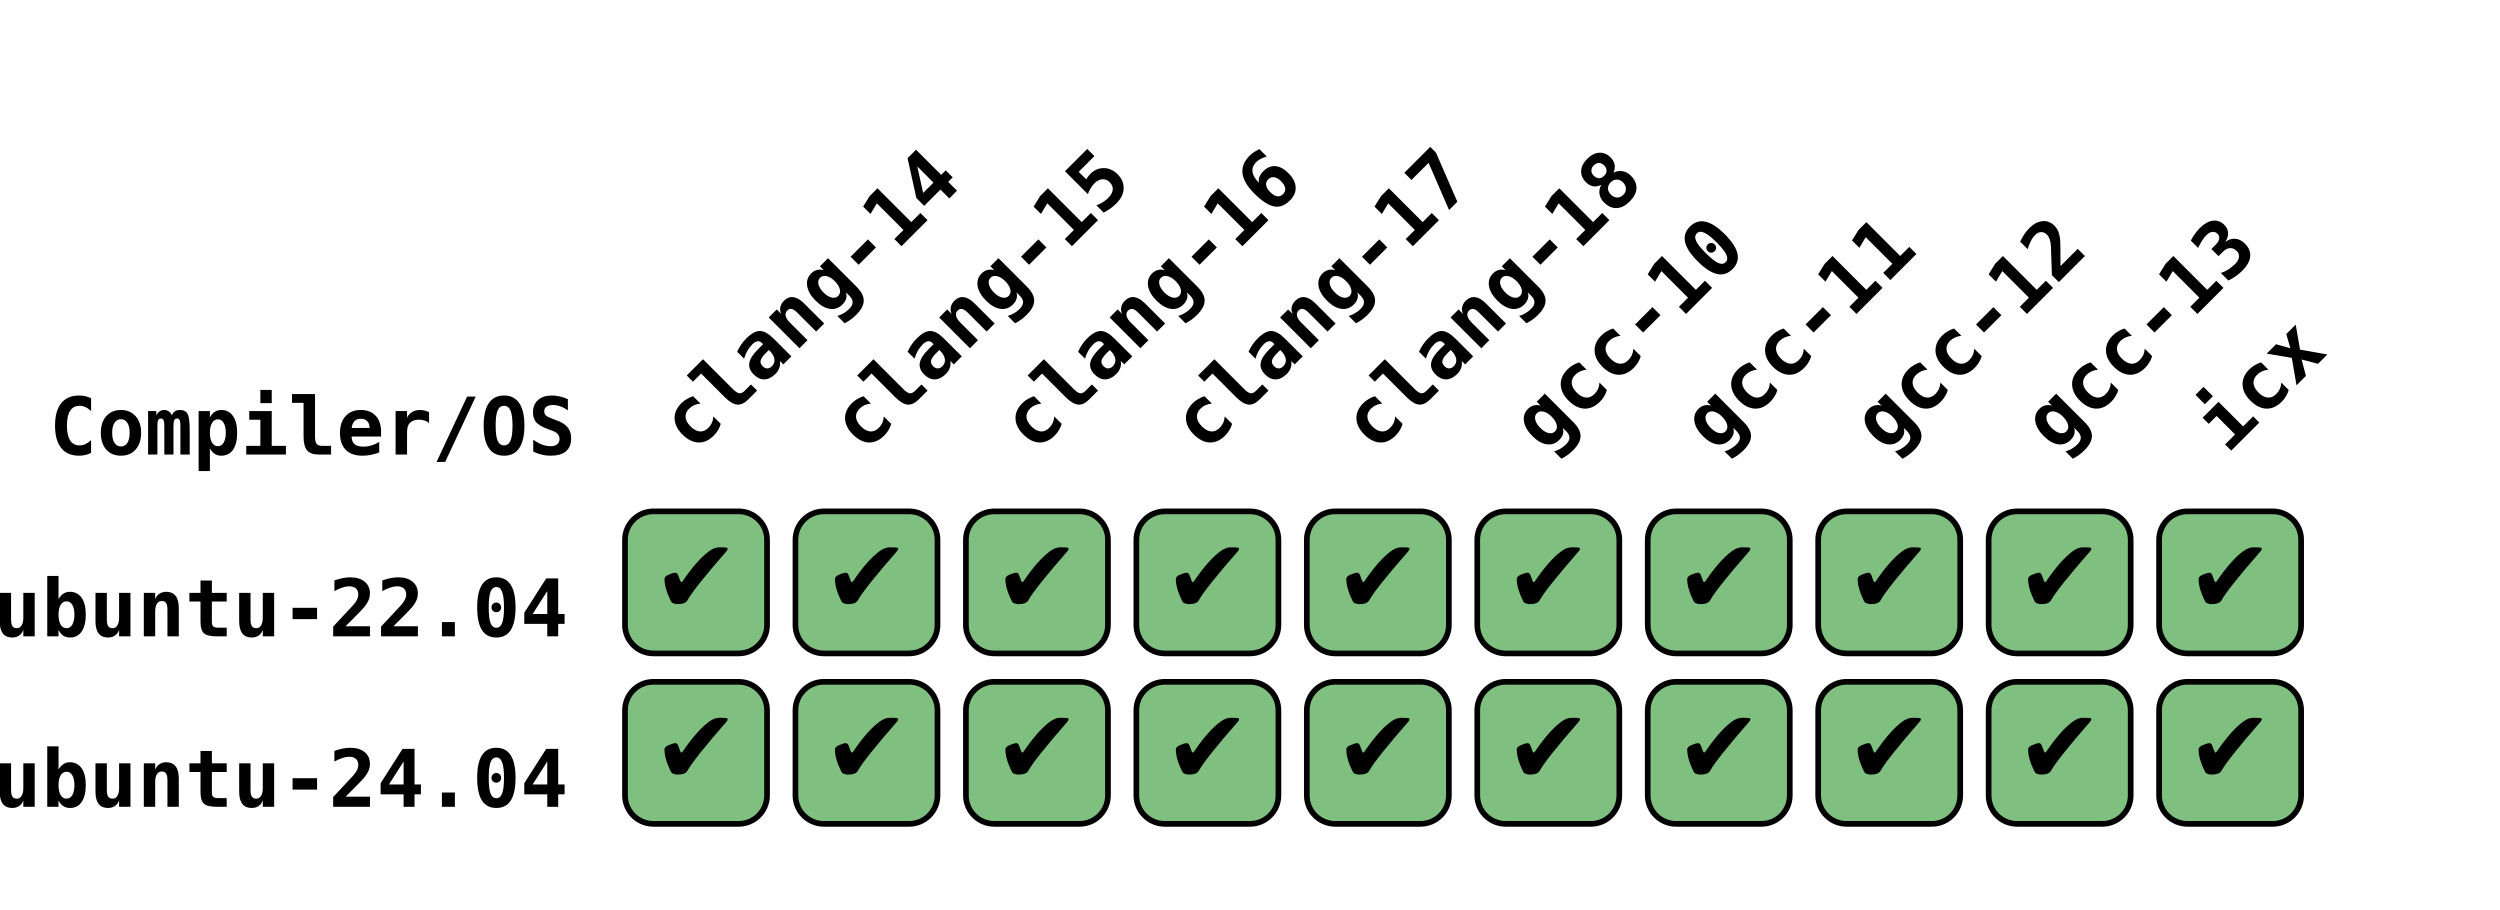
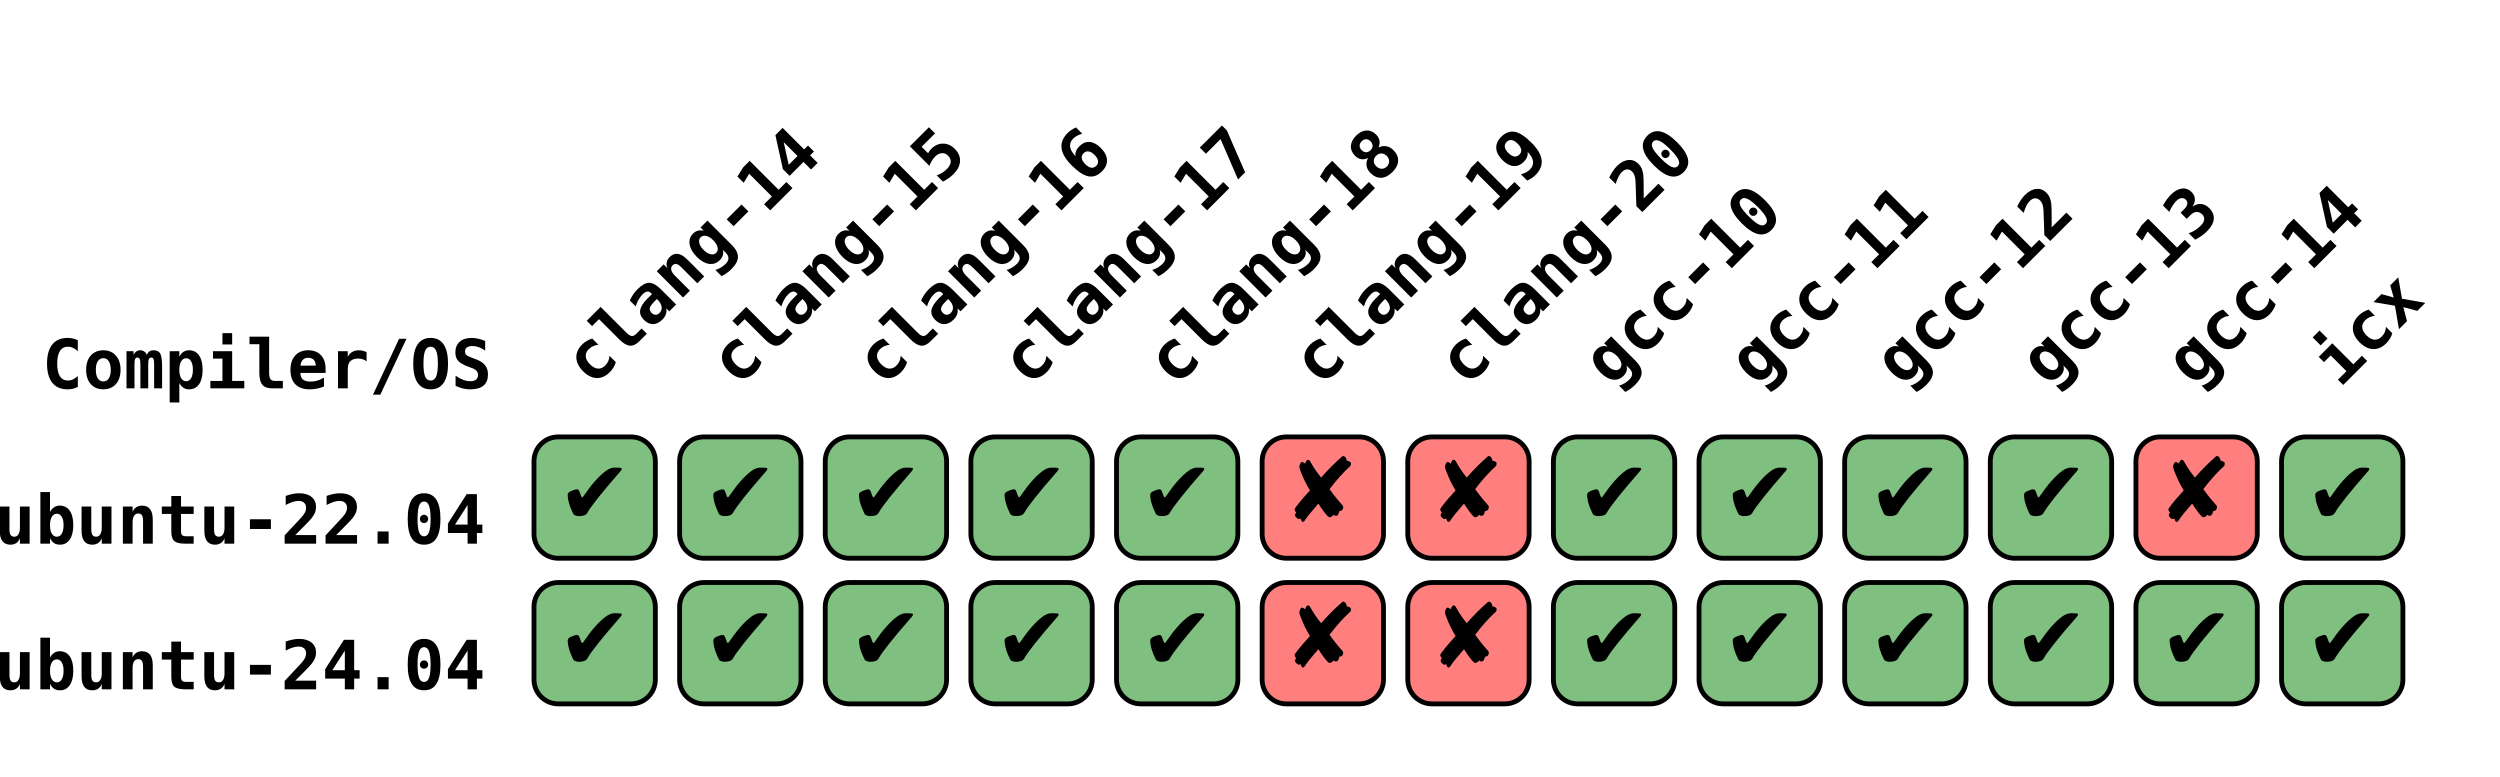
- <svg xmlns="http://www.w3.org/2000/svg" width="440" height="160" font-family="monospace">
+ <svg xmlns="http://www.w3.org/2000/svg" width="515" height="160" font-family="monospace">
  <rect x="0" y="0" width="100%" height="100%" fill="none" />
  <text x="55.0" y="80" font-size="14" text-anchor="middle" font-weight="700" fill="black">Compiler/OS</text>
  <text x="122" y="80" transform="rotate(-45,122,80)" font-size="14" font-weight="700" fill="black">clang-14</text>
  <text x="152" y="80" transform="rotate(-45,152,80)" font-size="14" font-weight="700" fill="black">clang-15</text>
  <text x="182" y="80" transform="rotate(-45,182,80)" font-size="14" font-weight="700" fill="black">clang-16</text>
  <text x="212" y="80" transform="rotate(-45,212,80)" font-size="14" font-weight="700" fill="black">clang-17</text>
  <text x="242" y="80" transform="rotate(-45,242,80)" font-size="14" font-weight="700" fill="black">clang-18</text>
-   <text x="272" y="80" transform="rotate(-45,272,80)" font-size="14" font-weight="700" fill="black">gcc-10</text>
-   <text x="302" y="80" transform="rotate(-45,302,80)" font-size="14" font-weight="700" fill="black">gcc-11</text>
-   <text x="332" y="80" transform="rotate(-45,332,80)" font-size="14" font-weight="700" fill="black">gcc-12</text>
-   <text x="362" y="80" transform="rotate(-45,362,80)" font-size="14" font-weight="700" fill="black">gcc-13</text>
-   <text x="392" y="80" transform="rotate(-45,392,80)" font-size="14" font-weight="700" fill="black">icx</text>
+   <text x="272" y="80" transform="rotate(-45,272,80)" font-size="14" font-weight="700" fill="black">clang-19</text>
+   <text x="302" y="80" transform="rotate(-45,302,80)" font-size="14" font-weight="700" fill="black">clang-20</text>
+   <text x="332" y="80" transform="rotate(-45,332,80)" font-size="14" font-weight="700" fill="black">gcc-10</text>
+   <text x="362" y="80" transform="rotate(-45,362,80)" font-size="14" font-weight="700" fill="black">gcc-11</text>
+   <text x="392" y="80" transform="rotate(-45,392,80)" font-size="14" font-weight="700" fill="black">gcc-12</text>
+   <text x="422" y="80" transform="rotate(-45,422,80)" font-size="14" font-weight="700" fill="black">gcc-13</text>
+   <text x="452" y="80" transform="rotate(-45,452,80)" font-size="14" font-weight="700" fill="black">gcc-14</text>
+   <text x="482" y="80" transform="rotate(-45,482,80)" font-size="14" font-weight="700" fill="black">icx</text>
  <text x="100" y="112" font-size="14" text-anchor="end" font-weight="700" fill="black">ubuntu-22.04</text>
  <text x="100" y="142" font-size="14" text-anchor="end" font-weight="700" fill="black">ubuntu-24.04</text>
  <rect x="110" y="90" width="25" height="25" rx="5" ry="5" fill="green" fill-opacity="0.5" stroke="black" />
  <text x="122.5" y="107.5" text-anchor="middle" font-size="21" fill="black">✔</text>
  <rect x="140" y="90" width="25" height="25" rx="5" ry="5" fill="green" fill-opacity="0.5" stroke="black" />
  <text x="152.5" y="107.5" text-anchor="middle" font-size="21" fill="black">✔</text>
  <rect x="170" y="90" width="25" height="25" rx="5" ry="5" fill="green" fill-opacity="0.5" stroke="black" />
  <text x="182.5" y="107.5" text-anchor="middle" font-size="21" fill="black">✔</text>
  <rect x="200" y="90" width="25" height="25" rx="5" ry="5" fill="green" fill-opacity="0.5" stroke="black" />
  <text x="212.5" y="107.5" text-anchor="middle" font-size="21" fill="black">✔</text>
  <rect x="230" y="90" width="25" height="25" rx="5" ry="5" fill="green" fill-opacity="0.5" stroke="black" />
  <text x="242.5" y="107.5" text-anchor="middle" font-size="21" fill="black">✔</text>
-   <rect x="260" y="90" width="25" height="25" rx="5" ry="5" fill="green" fill-opacity="0.5" stroke="black" />
-   <text x="272.5" y="107.5" text-anchor="middle" font-size="21" fill="black">✔</text>
-   <rect x="290" y="90" width="25" height="25" rx="5" ry="5" fill="green" fill-opacity="0.5" stroke="black" />
-   <text x="302.5" y="107.5" text-anchor="middle" font-size="21" fill="black">✔</text>
+   <rect x="260" y="90" width="25" height="25" rx="5" ry="5" fill="red" fill-opacity="0.5" stroke="black" />
+   <text x="272.5" y="107.5" text-anchor="middle" font-size="21" fill="black">✘</text>
+   <rect x="290" y="90" width="25" height="25" rx="5" ry="5" fill="red" fill-opacity="0.5" stroke="black" />
+   <text x="302.5" y="107.5" text-anchor="middle" font-size="21" fill="black">✘</text>
  <rect x="320" y="90" width="25" height="25" rx="5" ry="5" fill="green" fill-opacity="0.5" stroke="black" />
  <text x="332.5" y="107.5" text-anchor="middle" font-size="21" fill="black">✔</text>
  <rect x="350" y="90" width="25" height="25" rx="5" ry="5" fill="green" fill-opacity="0.5" stroke="black" />
  <text x="362.5" y="107.5" text-anchor="middle" font-size="21" fill="black">✔</text>
  <rect x="380" y="90" width="25" height="25" rx="5" ry="5" fill="green" fill-opacity="0.5" stroke="black" />
  <text x="392.5" y="107.5" text-anchor="middle" font-size="21" fill="black">✔</text>
+   <rect x="410" y="90" width="25" height="25" rx="5" ry="5" fill="green" fill-opacity="0.5" stroke="black" />
+   <text x="422.5" y="107.5" text-anchor="middle" font-size="21" fill="black">✔</text>
+   <rect x="440" y="90" width="25" height="25" rx="5" ry="5" fill="red" fill-opacity="0.5" stroke="black" />
+   <text x="452.5" y="107.5" text-anchor="middle" font-size="21" fill="black">✘</text>
+   <rect x="470" y="90" width="25" height="25" rx="5" ry="5" fill="green" fill-opacity="0.5" stroke="black" />
+   <text x="482.5" y="107.5" text-anchor="middle" font-size="21" fill="black">✔</text>
  <rect x="110" y="120" width="25" height="25" rx="5" ry="5" fill="green" fill-opacity="0.5" stroke="black" />
  <text x="122.5" y="137.5" text-anchor="middle" font-size="21" fill="black">✔</text>
  <rect x="140" y="120" width="25" height="25" rx="5" ry="5" fill="green" fill-opacity="0.5" stroke="black" />
  <text x="152.5" y="137.5" text-anchor="middle" font-size="21" fill="black">✔</text>
  <rect x="170" y="120" width="25" height="25" rx="5" ry="5" fill="green" fill-opacity="0.5" stroke="black" />
  <text x="182.5" y="137.5" text-anchor="middle" font-size="21" fill="black">✔</text>
  <rect x="200" y="120" width="25" height="25" rx="5" ry="5" fill="green" fill-opacity="0.5" stroke="black" />
  <text x="212.5" y="137.5" text-anchor="middle" font-size="21" fill="black">✔</text>
  <rect x="230" y="120" width="25" height="25" rx="5" ry="5" fill="green" fill-opacity="0.5" stroke="black" />
  <text x="242.5" y="137.5" text-anchor="middle" font-size="21" fill="black">✔</text>
-   <rect x="260" y="120" width="25" height="25" rx="5" ry="5" fill="green" fill-opacity="0.5" stroke="black" />
-   <text x="272.5" y="137.5" text-anchor="middle" font-size="21" fill="black">✔</text>
-   <rect x="290" y="120" width="25" height="25" rx="5" ry="5" fill="green" fill-opacity="0.5" stroke="black" />
-   <text x="302.5" y="137.5" text-anchor="middle" font-size="21" fill="black">✔</text>
+   <rect x="260" y="120" width="25" height="25" rx="5" ry="5" fill="red" fill-opacity="0.5" stroke="black" />
+   <text x="272.5" y="137.5" text-anchor="middle" font-size="21" fill="black">✘</text>
+   <rect x="290" y="120" width="25" height="25" rx="5" ry="5" fill="red" fill-opacity="0.5" stroke="black" />
+   <text x="302.5" y="137.5" text-anchor="middle" font-size="21" fill="black">✘</text>
  <rect x="320" y="120" width="25" height="25" rx="5" ry="5" fill="green" fill-opacity="0.5" stroke="black" />
  <text x="332.5" y="137.5" text-anchor="middle" font-size="21" fill="black">✔</text>
  <rect x="350" y="120" width="25" height="25" rx="5" ry="5" fill="green" fill-opacity="0.5" stroke="black" />
  <text x="362.5" y="137.5" text-anchor="middle" font-size="21" fill="black">✔</text>
  <rect x="380" y="120" width="25" height="25" rx="5" ry="5" fill="green" fill-opacity="0.5" stroke="black" />
  <text x="392.5" y="137.5" text-anchor="middle" font-size="21" fill="black">✔</text>
+   <rect x="410" y="120" width="25" height="25" rx="5" ry="5" fill="green" fill-opacity="0.5" stroke="black" />
+   <text x="422.5" y="137.5" text-anchor="middle" font-size="21" fill="black">✔</text>
+   <rect x="440" y="120" width="25" height="25" rx="5" ry="5" fill="green" fill-opacity="0.5" stroke="black" />
+   <text x="452.5" y="137.5" text-anchor="middle" font-size="21" fill="black">✔</text>
+   <rect x="470" y="120" width="25" height="25" rx="5" ry="5" fill="green" fill-opacity="0.5" stroke="black" />
+   <text x="482.5" y="137.5" text-anchor="middle" font-size="21" fill="black">✔</text>
</svg>
